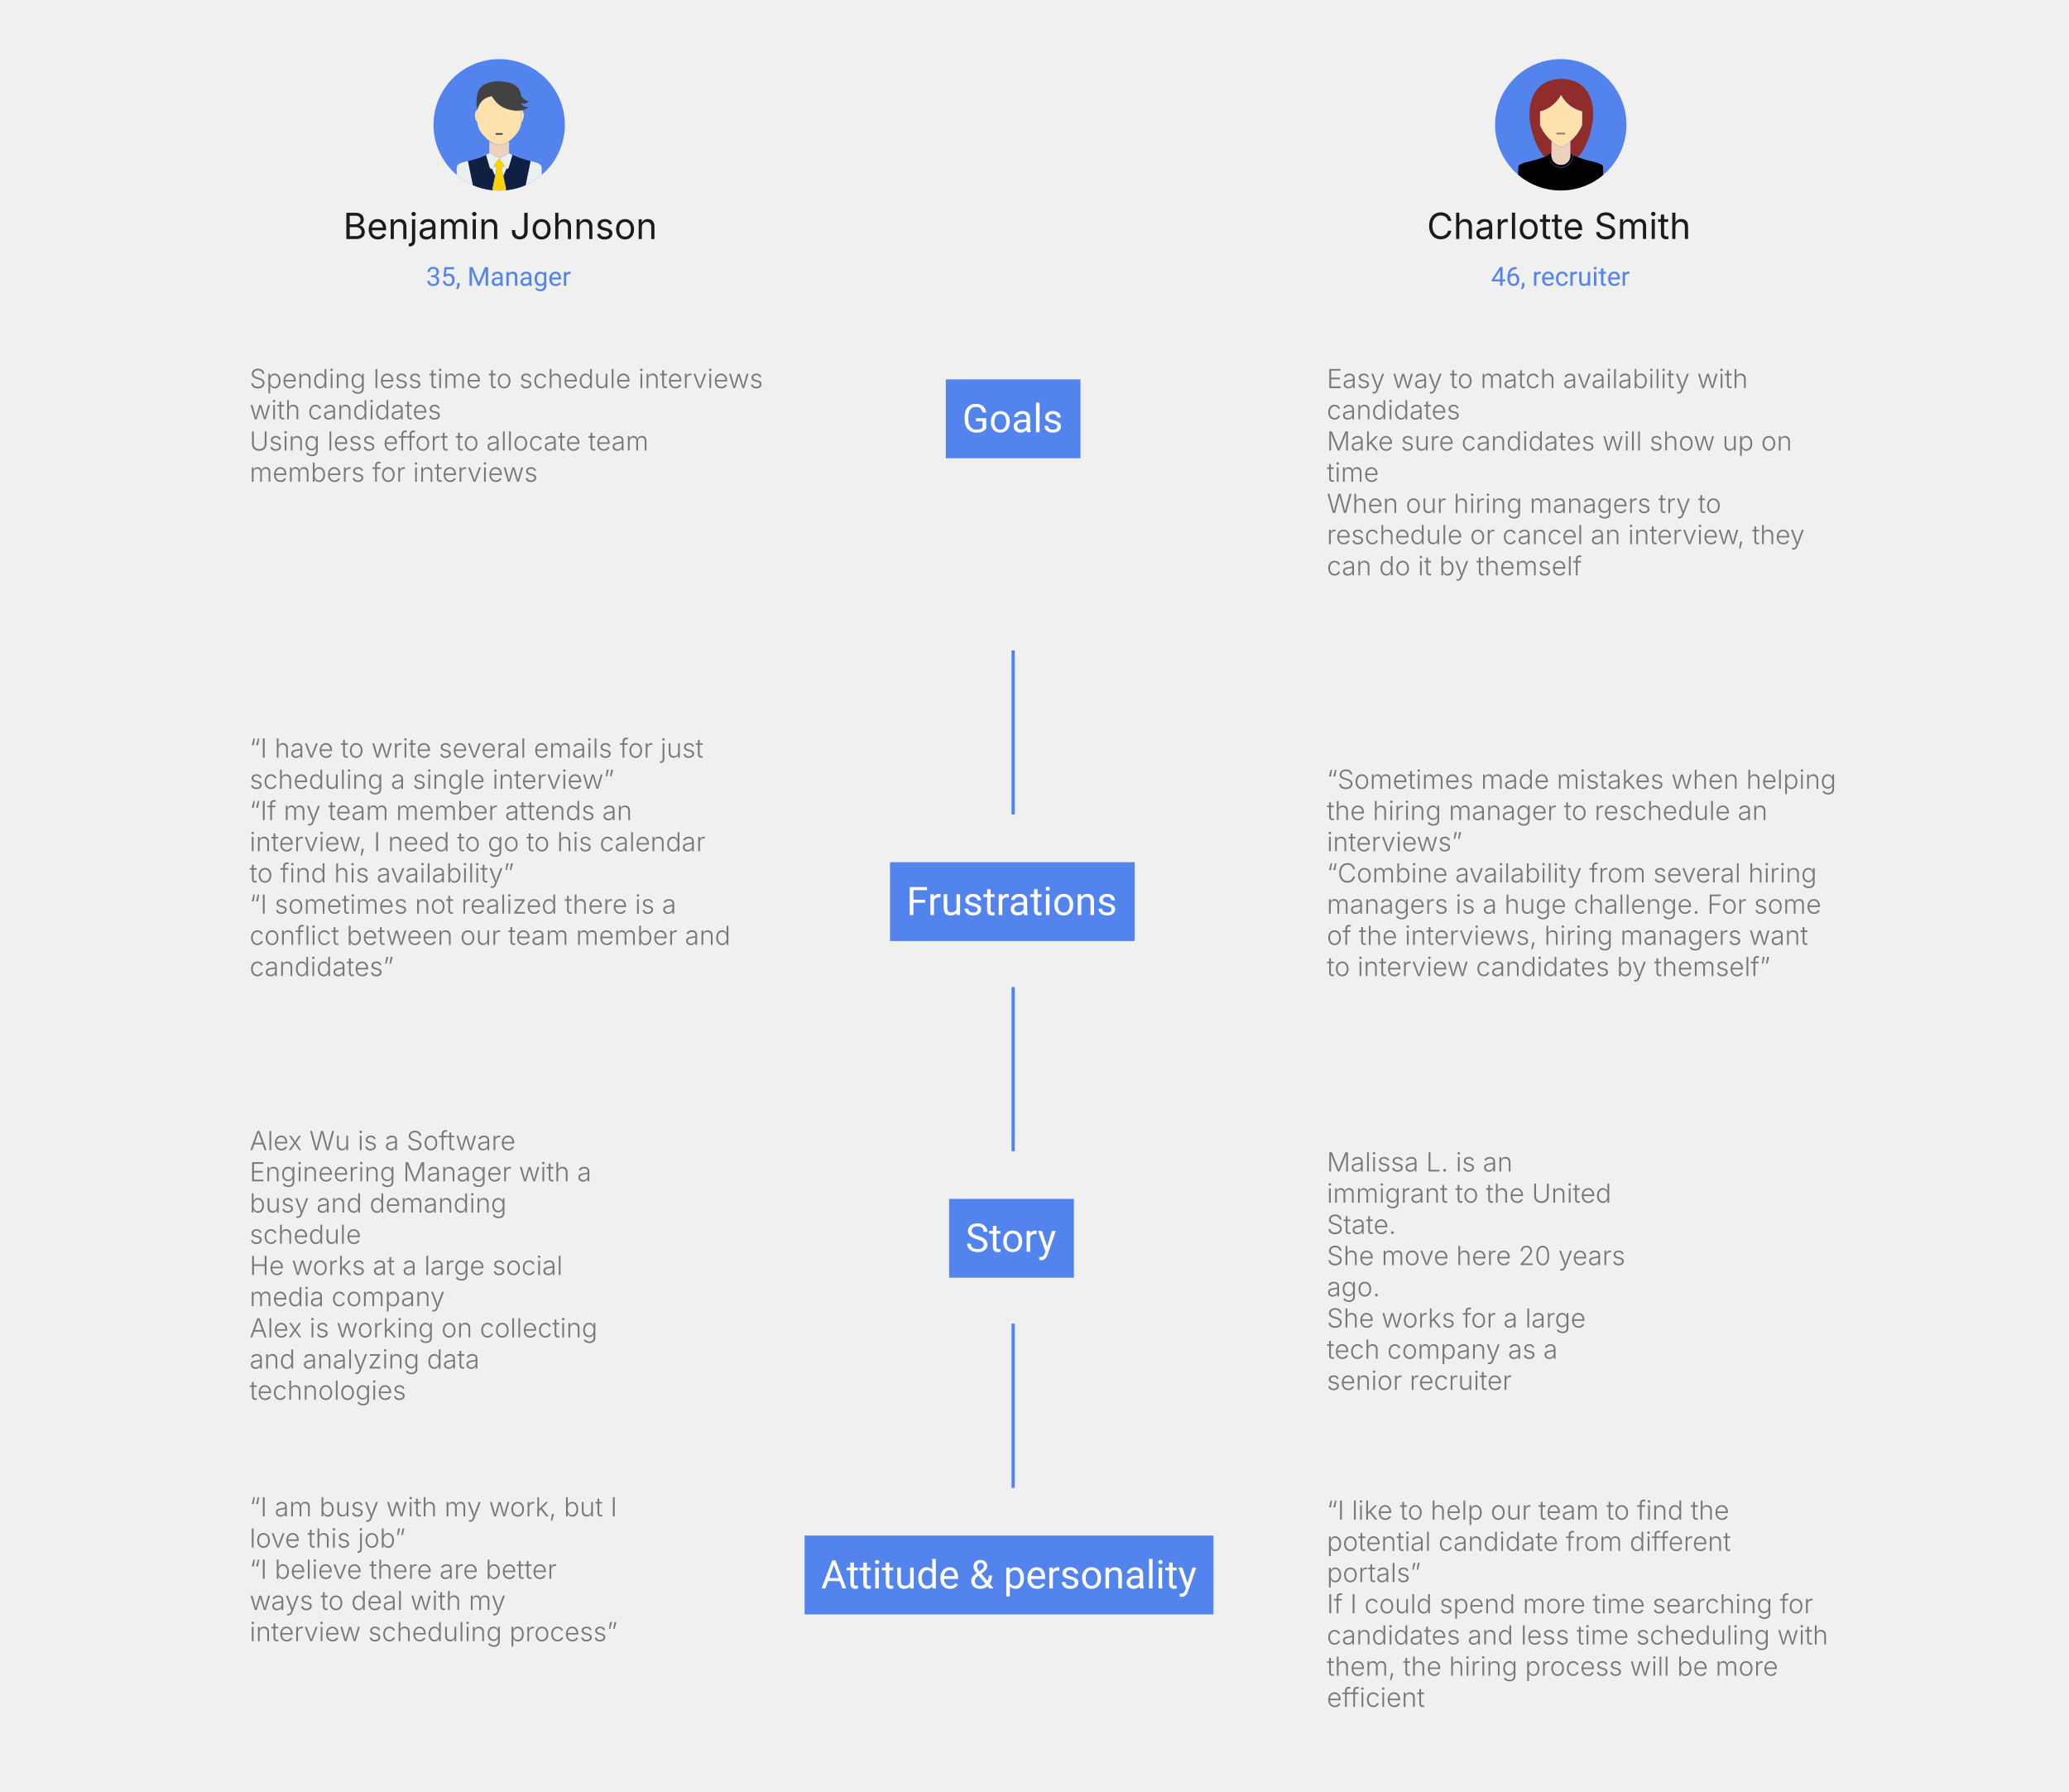
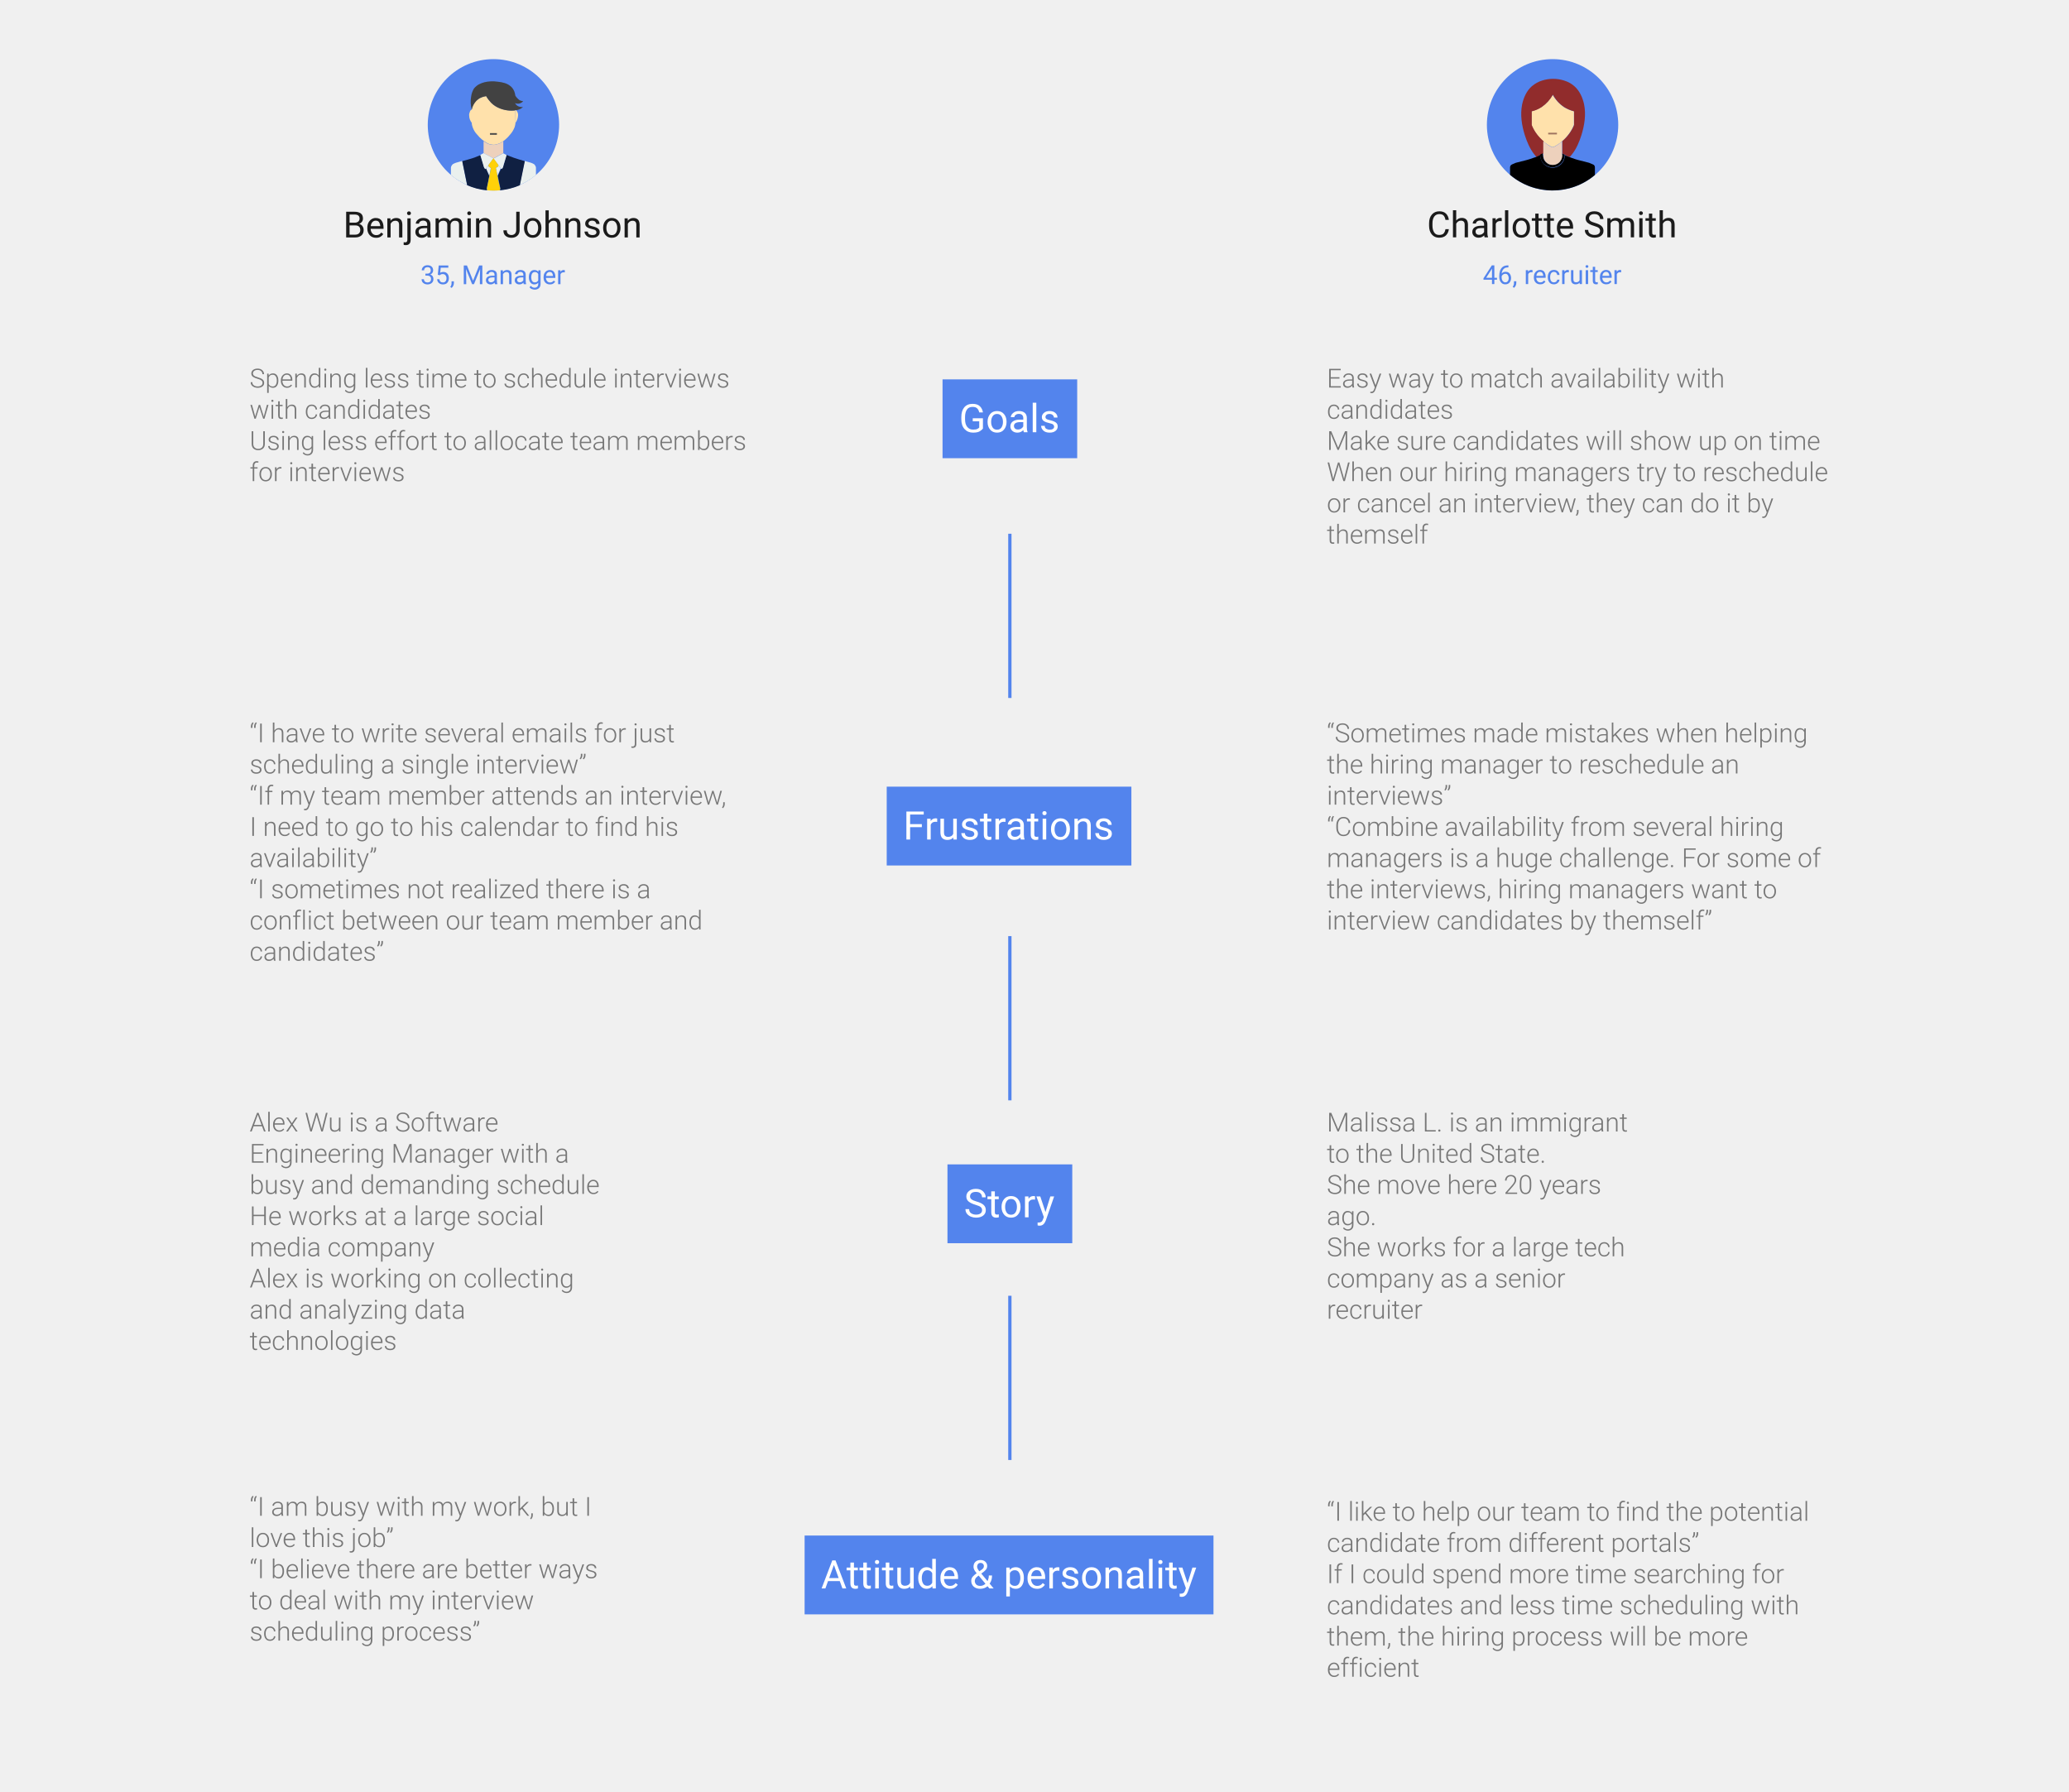
<svg xmlns="http://www.w3.org/2000/svg" width="1260" height="1091" viewBox="0 0 1260 1091" fill="none">
-   <path d="M304 116C326.091 116 344 98.091 344 76C344 53.909 326.091 36 304 36C281.909 36 264 53.909 264 76C264 98.091 281.909 116 304 116Z" fill="#5384ED" />
-   <path d="M326.889 99.111C327.556 99.333 328.222 99.667 328.778 100C329.333 100.556 329.778 101.222 329.889 102V106.556C326.889 109.111 323.556 111.111 320 112.667L323 98L324.556 98.445L326.889 99.111Z" fill="#EAF0EE" />
-   <path d="M281.111 99.111C280.444 99.333 279.778 99.667 279.222 100C278.667 100.556 278.222 101.222 278.111 102V106.556C281.111 109.111 284.444 111.111 288 112.667L285 98L283.444 98.445L281.111 99.111Z" fill="#EAF0EE" />
-   <path d="M317.222 67.222C314.111 67.555 311 67.111 308.111 66C306.111 65.333 304.222 64.111 302.667 62.556C301.444 61.333 300.444 60 299.556 58.444C298.333 58.556 297.222 59 296.222 59.444C295.222 60 294.444 60.556 293.667 61.222C292.111 62.778 291.111 64.667 290.778 66.667V74.778C290.778 75.667 291 76.555 291.333 77.444C291.889 79.111 292.889 80.778 294.222 82.111C295.889 84.222 298 85.889 300.333 87.222C300.889 87.555 301.667 87.778 302.333 87.889C303.556 88.222 304.778 88.222 305.889 87.889C306.556 87.667 307.222 87.444 307.889 87.222C310.333 85.889 312.333 84.222 314 82.111C315.333 80.667 316.222 79.111 316.889 77.444C317.222 76.555 317.333 75.667 317.444 74.778L317.222 67.222Z" fill="#FFE1AB" />
-   <path d="M317.333 58.222C317.222 57.333 317 56.333 316.667 55.556C316.111 54.333 315.333 53.111 314.222 52.333C312.222 50.667 309.556 50.111 306.889 49.778C305.333 49.556 303.667 49.444 302.111 49.556C299.667 49.667 297.333 50.222 295.222 51.333C294.111 51.889 293.111 52.778 292.222 53.778C291.222 55.333 290.667 57 290.444 58.667C289.889 61.333 290.111 64.222 290.778 66.778C291.222 64.667 292.222 62.889 293.667 61.333C294.444 60.667 295.222 59.889 296.222 59.556C297.333 59 298.444 58.778 299.556 58.556C300.444 60.111 301.444 61.333 302.667 62.667C304.222 64.222 306.111 65.333 308.111 66.111C311.556 67.444 315.667 67.778 318.889 66.889C320.111 66.556 321.111 66 322 65.111C320.778 65.333 319.444 65 318.444 64.333C317.889 63.889 317.444 63.333 317.111 62.778C318.889 63.556 320.889 63.111 322.111 61.556C321.333 61.556 320.556 61.333 319.889 61C318.889 60.222 317.889 59.222 317.333 58.222Z" fill="#424242" />
-   <path d="M317.222 67.222C317.444 67.222 317.556 67.222 317.778 67.111C318.111 67.444 318.333 67.667 318.556 68.111C318.889 68.778 319.111 69.667 319 70.444C318.889 72 318.333 73.667 317.333 74.889L317.222 67.222Z" fill="#FFE1AB" />
-   <path d="M298 85.889C298.667 86.445 299.444 86.889 300.222 87.333C300.778 87.667 301.556 87.889 302.222 88C303.444 88.333 304.667 88.333 305.778 88C306.444 87.778 307.111 87.556 307.778 87.333C308.556 86.889 309.333 86.556 310 85.889V93.222L304 96.445L298 93.222V85.889Z" fill="#EDD1BC" />
-   <path d="M307 101C307 101.333 306.889 101.556 306.556 101.556L305.889 102C305.778 102 305.778 102.111 305.667 102.111H305.444C305.778 103.778 306.111 105.444 306.444 107L308.444 102.444L303.889 96.333L306.889 100.444L307 101Z" fill="#EAF0EE" />
-   <path d="M299.444 102.556L301.444 107.111C301.778 105.444 302.111 103.778 302.444 102.222H302.333C302.222 102.222 302.222 102.222 302.111 102.111L301.444 101.667C301.222 101.556 301 101.222 301 101V100.556L304 96.445L299.444 102.556Z" fill="#EAF0EE" />
-   <path d="M316.556 96.111C315 95.555 313.556 95 312 94.333L310 101.111C309.889 101.667 309.556 102 309.444 102.444L309.222 102.667C309 103 308.778 103 308.667 102.667V102.556L306.667 107.111C307.222 109.667 307.667 112.222 308.222 114.778L308 115.889C312.222 115.444 316.333 114.444 320.111 112.778L323.111 98.111C320.889 97.444 318.667 96.889 316.556 96.111Z" fill="#102042" />
-   <path d="M301.444 107.111L299.444 102.555V102.667C299.222 103 299 103 298.889 102.667L298.667 102.444C298.333 102 298.111 101.667 298.111 101.111L296.111 94.444C294.556 95 293.111 95.778 291.556 96.222C289.444 96.889 287.222 97.555 285 98.111L288 112.778C291.778 114.444 295.889 115.555 300.111 115.889L299.889 114.778C300.444 112.222 301 109.667 301.444 107.111Z" fill="#102042" />
-   <path d="M308.667 102.667C308.889 103 309.111 103 309.222 102.667L309.444 102.444C309.778 102 310 101.667 310 101.111L312 94.444L310 93.333L304 96.555L308.667 102.667Z" fill="#EAF0EE" />
-   <path d="M298.556 102.444L298.778 102.667C299 103 299.222 103 299.333 102.667L304 96.444L298 93.222L296 94.333L298 101.111C298.111 101.667 298.333 102 298.556 102.444Z" fill="#EAF0EE" />
-   <path d="M306.444 107C306.111 105.333 305.778 103.667 305.444 102.111H305.667C305.778 102.111 305.778 102.111 305.889 102L306.556 101.556C306.778 101.444 307 101.111 307 101V100.444L304 96.333L301 100.444V101C301 101.333 301.111 101.556 301.444 101.667L302.111 102.111C302.222 102.111 302.222 102.222 302.333 102.222H302.556C302.222 103.889 301.889 105.556 301.556 107.111C301 109.667 300.556 112.222 300 114.778L300.222 115.889C302.778 116.111 305.333 116.111 307.889 115.889L308.111 114.778C307.444 112.111 306.889 109.556 306.444 107Z" fill="#FFD109" />
-   <path d="M290.778 66.667V74.778C289.778 73.444 289.222 72 289.222 70.333C289.111 69.555 289.333 68.778 289.667 68C289.778 67.444 290.111 67.111 290.778 66.667Z" fill="#FFE1AB" />
-   <path d="M301.889 81.555H306.111" stroke="#494949" stroke-miterlimit="10" />
-   <text fill="#1B1B1B" xml:space="preserve" style="white-space: pre" font-family="Inter" font-size="22" letter-spacing="0em">
-     <tspan x="209" y="145.556">Benjamin Johnson</tspan>
+   <path d="M300.5 116C322.591 116 340.5 98.091 340.5 76C340.5 53.909 322.591 36 300.5 36C278.409 36 260.5 53.909 260.5 76C260.5 98.091 278.409 116 300.5 116Z" fill="#5384ED" />
+   <path d="M323.389 99.111C324.056 99.333 324.722 99.667 325.278 100C325.833 100.556 326.278 101.222 326.389 102V106.556C323.389 109.111 320.056 111.111 316.5 112.667L319.5 98L321.056 98.445L323.389 99.111Z" fill="#EAF0EE" />
+   <path d="M277.611 99.111C276.944 99.333 276.278 99.667 275.722 100C275.167 100.556 274.722 101.222 274.611 102V106.556C277.611 109.111 280.944 111.111 284.5 112.667L281.5 98L279.944 98.445L277.611 99.111Z" fill="#EAF0EE" />
+   <path d="M313.722 67.222C310.611 67.555 307.5 67.111 304.611 66C302.611 65.333 300.722 64.111 299.167 62.556C297.944 61.333 296.944 60 296.056 58.444C294.833 58.556 293.722 59 292.722 59.444C291.722 60 290.944 60.556 290.167 61.222C288.611 62.778 287.611 64.667 287.278 66.667V74.778C287.278 75.667 287.5 76.555 287.833 77.444C288.389 79.111 289.389 80.778 290.722 82.111C292.389 84.222 294.5 85.889 296.833 87.222C297.389 87.555 298.167 87.778 298.833 87.889C300.056 88.222 301.278 88.222 302.389 87.889C303.056 87.667 303.722 87.444 304.389 87.222C306.833 85.889 308.833 84.222 310.5 82.111C311.833 80.667 312.722 79.111 313.389 77.444C313.722 76.555 313.833 75.667 313.944 74.778L313.722 67.222Z" fill="#FFE1AB" />
+   <path d="M313.833 58.222C313.722 57.333 313.5 56.333 313.167 55.556C312.611 54.333 311.833 53.111 310.722 52.333C308.722 50.667 306.056 50.111 303.389 49.778C301.833 49.556 300.167 49.444 298.611 49.556C296.167 49.667 293.833 50.222 291.722 51.333C290.611 51.889 289.611 52.778 288.722 53.778C287.722 55.333 287.167 57 286.944 58.667C286.389 61.333 286.611 64.222 287.278 66.778C287.722 64.667 288.722 62.889 290.167 61.333C290.944 60.667 291.722 59.889 292.722 59.556C293.833 59 294.944 58.778 296.056 58.556C296.944 60.111 297.944 61.333 299.167 62.667C300.722 64.222 302.611 65.333 304.611 66.111C308.056 67.444 312.167 67.778 315.389 66.889C316.611 66.556 317.611 66 318.5 65.111C317.278 65.333 315.944 65 314.944 64.333C314.389 63.889 313.944 63.333 313.611 62.778C315.389 63.556 317.389 63.111 318.611 61.556C317.833 61.556 317.056 61.333 316.389 61C315.389 60.222 314.389 59.222 313.833 58.222Z" fill="#424242" />
+   <path d="M313.722 67.222C313.944 67.222 314.056 67.222 314.278 67.111C314.611 67.444 314.833 67.667 315.056 68.111C315.389 68.778 315.611 69.667 315.5 70.444C315.389 72 314.833 73.667 313.833 74.889L313.722 67.222Z" fill="#FFE1AB" />
+   <path d="M294.5 85.889C295.167 86.445 295.944 86.889 296.722 87.333C297.278 87.667 298.056 87.889 298.722 88C299.944 88.333 301.167 88.333 302.278 88C302.944 87.778 303.611 87.556 304.278 87.333C305.056 86.889 305.833 86.556 306.5 85.889V93.222L300.5 96.445L294.5 93.222V85.889Z" fill="#EDD1BC" />
+   <path d="M303.5 101C303.5 101.333 303.389 101.556 303.056 101.556L302.389 102C302.278 102 302.278 102.111 302.167 102.111H301.944C302.278 103.778 302.611 105.444 302.944 107L304.944 102.444L300.389 96.333L303.389 100.444L303.5 101Z" fill="#EAF0EE" />
+   <path d="M295.944 102.556L297.944 107.111C298.278 105.444 298.611 103.778 298.944 102.222H298.833C298.722 102.222 298.722 102.222 298.611 102.111L297.944 101.667C297.722 101.556 297.5 101.222 297.5 101V100.556L300.5 96.445L295.944 102.556Z" fill="#EAF0EE" />
+   <path d="M313.056 96.111C311.5 95.555 310.056 95 308.5 94.333L306.5 101.111C306.389 101.667 306.056 102 305.944 102.444L305.722 102.667C305.5 103 305.278 103 305.167 102.667V102.556L303.167 107.111C303.722 109.667 304.167 112.222 304.722 114.778L304.5 115.889C308.722 115.444 312.833 114.444 316.611 112.778L319.611 98.111C317.389 97.444 315.167 96.889 313.056 96.111Z" fill="#102042" />
+   <path d="M297.944 107.111L295.944 102.555V102.667C295.722 103 295.5 103 295.389 102.667L295.167 102.444C294.833 102 294.611 101.667 294.611 101.111L292.611 94.444C291.056 95 289.611 95.778 288.056 96.222C285.944 96.889 283.722 97.555 281.5 98.111L284.5 112.778C288.278 114.444 292.389 115.555 296.611 115.889L296.389 114.778C296.944 112.222 297.5 109.667 297.944 107.111Z" fill="#102042" />
+   <path d="M305.167 102.667C305.389 103 305.611 103 305.722 102.667L305.944 102.444C306.278 102 306.5 101.667 306.5 101.111L308.5 94.444L306.5 93.333L300.5 96.555L305.167 102.667Z" fill="#EAF0EE" />
+   <path d="M295.056 102.444L295.278 102.667C295.5 103 295.722 103 295.833 102.667L300.5 96.444L294.5 93.222L292.5 94.333L294.5 101.111C294.611 101.667 294.833 102 295.056 102.444Z" fill="#EAF0EE" />
+   <path d="M302.944 107C302.611 105.333 302.278 103.667 301.944 102.111H302.167C302.278 102.111 302.278 102.111 302.389 102L303.056 101.556C303.278 101.444 303.5 101.111 303.5 101V100.444L300.5 96.333L297.5 100.444V101C297.5 101.333 297.611 101.556 297.944 101.667L298.611 102.111C298.722 102.111 298.722 102.222 298.833 102.222H299.056C298.722 103.889 298.389 105.556 298.056 107.111C297.5 109.667 297.056 112.222 296.5 114.778L296.722 115.889C299.278 116.111 301.833 116.111 304.389 115.889L304.611 114.778C303.944 112.111 303.389 109.556 302.944 107Z" fill="#FFD109" />
+   <path d="M287.278 66.667V74.778C286.278 73.444 285.722 72 285.722 70.333C285.611 69.555 285.833 68.778 286.167 68C286.278 67.444 286.611 67.111 287.278 66.667Z" fill="#FFE1AB" />
+   <path d="M298.389 81.555H302.611" stroke="#494949" stroke-miterlimit="10" />
+   <text fill="#1B1B1B" xml:space="preserve" style="white-space: pre" font-family="Roboto" font-size="22" letter-spacing="0em">
+     <tspan x="209" y="144.575">Benjamin Johnson</tspan>
  </text>
  <text fill="#5384ED" xml:space="preserve" style="white-space: pre" font-family="Roboto" font-size="16" letter-spacing="0em">
-     <tspan x="259.5" y="174.024">35, Manager</tspan>
+     <tspan x="256" y="173.024">35, Manager</tspan>
  </text>
-   <path d="M950.5 116C972.591 116 990.5 98.091 990.5 76C990.5 53.909 972.591 36 950.5 36C928.409 36 910.5 53.909 910.5 76C910.5 98.091 928.409 116 950.5 116Z" fill="#5384ED" />
-   <path d="M963.5 67.778V75.889C963.5 76.222 963.389 76.445 963.278 76.667C960.944 82 956.833 86.445 951.611 89.222L951.5 89.333C951.167 89.445 950.944 89.556 950.611 89.556H950.5C950.167 89.556 949.833 89.445 949.611 89.333L949.5 89.222C944.278 86.445 940.167 82 937.833 76.667C937.722 76.445 937.611 76.111 937.611 75.889V67.778C939.722 67.222 941.833 66.333 943.611 65.222C946.5 63.333 948.833 60.778 950.5 57.667C952.167 60.667 954.5 63.222 957.389 65.222C959.278 66.333 961.278 67.222 963.5 67.778Z" fill="#FFE1AB" />
-   <path d="M959.167 94.889L956.389 93.445V86C959.389 83.445 961.833 80.222 963.389 76.667C963.5 76.445 963.611 76.111 963.611 75.889V67.778C961.5 67.222 959.389 66.334 957.611 65.222C954.722 63.334 952.389 60.778 950.722 57.667C949.055 60.667 946.722 63.222 943.833 65.222C941.944 66.445 939.944 67.333 937.833 67.778V75.889C937.833 76.222 937.944 76.445 938.055 76.667C939.611 80.333 942.055 83.445 945.055 86V93.445L942.167 94.889C941.722 95.111 941.167 95.333 940.611 95.556C940.167 95 939.722 94.445 939.278 93.889C936.611 90.445 934.944 86.445 933.611 82.334C931.722 76.334 930.722 69.889 931.944 63.667C932.833 59.445 934.722 55.222 937.944 52.445C939.833 50.889 941.944 49.667 944.278 49C948.611 47.667 953.167 47.667 957.389 49C959.722 49.667 961.944 50.889 963.722 52.445C966.944 55.222 968.833 59.445 969.722 63.667C970.944 69.889 969.944 76.222 968.055 82.334C966.722 86.445 965.055 90.556 962.389 93.889C961.944 94.445 961.5 95 961.055 95.556C960.167 95.445 959.611 95.222 959.167 94.889Z" fill="#912C2C" />
-   <path d="M944.722 94.556C944.722 97.778 947.278 100.333 950.5 100.333C953.722 100.333 956.278 97.778 956.278 94.556V93.445L957.833 94.222V94.445C957.833 98.556 954.5 101.889 950.389 101.889C946.278 101.889 942.944 98.556 942.944 94.445V94.111L944.5 93.334L944.722 94.556Z" fill="black" />
-   <path d="M976.278 101.889C976.278 101.111 975.833 100.333 975.056 100.111L973.5 99.445C973.056 99.222 972.722 99.111 972.278 99L966.167 97.445C965.611 97.333 965.167 97.111 964.611 97L961.722 96C960.833 95.667 960.056 95.333 959.167 95L957.944 94.445V94.667C957.944 98.778 954.611 102.111 950.5 102.111C946.389 102.111 943.056 98.778 943.056 94.667C943.056 94.556 943.056 94.445 943.056 94.333L941.722 95C940.944 95.445 940.056 95.778 939.167 96L936.278 97C935.722 97.111 935.278 97.333 934.722 97.445L928.611 99C928.167 99.111 927.722 99.222 927.389 99.445L925.833 100.111C925.056 100.444 924.611 101.111 924.611 101.889V106.444C939.5 119.111 961.389 119.111 976.278 106.556V101.889Z" fill="black" />
-   <path d="M956.278 93.556V86.111C954.833 87.334 953.278 88.445 951.611 89.334L951.5 89.445C951.167 89.556 950.944 89.667 950.611 89.667H950.5C950.167 89.667 949.833 89.556 949.611 89.445L949.5 89.334C947.833 88.445 946.278 87.334 944.833 86.111V94.667C944.833 97.889 947.389 100.445 950.611 100.445C953.833 100.445 956.389 97.889 956.389 94.667L956.278 93.556C956.389 93.556 956.278 93.556 956.278 93.556Z" fill="#EDD1BC" />
-   <path d="M947.833 81.333H953.167" stroke="#9E745F" stroke-miterlimit="10" />
-   <text fill="#1B1B1B" xml:space="preserve" style="white-space: pre" font-family="Inter" font-size="22" letter-spacing="0em">
-     <tspan x="869" y="145.5">Charlotte Smith</tspan>
+   <path d="M945.5 116C967.591 116 985.5 98.091 985.5 76C985.5 53.909 967.591 36 945.5 36C923.409 36 905.5 53.909 905.5 76C905.5 98.091 923.409 116 945.5 116Z" fill="#5384ED" />
+   <path d="M958.5 67.778V75.889C958.5 76.222 958.389 76.445 958.278 76.667C955.944 82 951.833 86.445 946.611 89.222L946.5 89.333C946.167 89.445 945.944 89.556 945.611 89.556H945.5C945.167 89.556 944.833 89.445 944.611 89.333L944.5 89.222C939.278 86.445 935.167 82 932.833 76.667C932.722 76.445 932.611 76.111 932.611 75.889V67.778C934.722 67.222 936.833 66.333 938.611 65.222C941.5 63.333 943.833 60.778 945.5 57.667C947.167 60.667 949.5 63.222 952.389 65.222C954.278 66.333 956.278 67.222 958.5 67.778Z" fill="#FFE1AB" />
+   <path d="M954.167 94.889L951.389 93.445V86C954.389 83.445 956.833 80.222 958.389 76.667C958.5 76.445 958.611 76.111 958.611 75.889V67.778C956.5 67.222 954.389 66.334 952.611 65.222C949.722 63.334 947.389 60.778 945.722 57.667C944.055 60.667 941.722 63.222 938.833 65.222C936.944 66.445 934.944 67.333 932.833 67.778V75.889C932.833 76.222 932.944 76.445 933.055 76.667C934.611 80.333 937.055 83.445 940.055 86V93.445L937.167 94.889C936.722 95.111 936.167 95.333 935.611 95.556C935.167 95 934.722 94.445 934.278 93.889C931.611 90.445 929.944 86.445 928.611 82.334C926.722 76.334 925.722 69.889 926.944 63.667C927.833 59.445 929.722 55.222 932.944 52.445C934.833 50.889 936.944 49.667 939.278 49C943.611 47.667 948.167 47.667 952.389 49C954.722 49.667 956.944 50.889 958.722 52.445C961.944 55.222 963.833 59.445 964.722 63.667C965.944 69.889 964.944 76.222 963.055 82.334C961.722 86.445 960.055 90.556 957.389 93.889C956.944 94.445 956.5 95 956.055 95.556C955.167 95.445 954.611 95.222 954.167 94.889Z" fill="#912C2C" />
+   <path d="M939.722 94.556C939.722 97.778 942.278 100.333 945.5 100.333C948.722 100.333 951.278 97.778 951.278 94.556V93.445L952.833 94.222V94.445C952.833 98.556 949.5 101.889 945.389 101.889C941.278 101.889 937.944 98.556 937.944 94.445V94.111L939.5 93.334L939.722 94.556Z" fill="black" />
+   <path d="M971.278 101.889C971.278 101.111 970.833 100.333 970.056 100.111L968.5 99.445C968.056 99.222 967.722 99.111 967.278 99L961.167 97.445C960.611 97.333 960.167 97.111 959.611 97L956.722 96C955.833 95.667 955.056 95.333 954.167 95L952.944 94.445V94.667C952.944 98.778 949.611 102.111 945.5 102.111C941.389 102.111 938.056 98.778 938.056 94.667C938.056 94.556 938.056 94.445 938.056 94.333L936.722 95C935.944 95.445 935.056 95.778 934.167 96L931.278 97C930.722 97.111 930.278 97.333 929.722 97.445L923.611 99C923.167 99.111 922.722 99.222 922.389 99.445L920.833 100.111C920.056 100.444 919.611 101.111 919.611 101.889V106.444C934.5 119.111 956.389 119.111 971.278 106.556V101.889Z" fill="black" />
+   <path d="M951.278 93.556V86.111C949.833 87.334 948.278 88.445 946.611 89.334L946.5 89.445C946.167 89.556 945.944 89.667 945.611 89.667H945.5C945.167 89.667 944.833 89.556 944.611 89.445L944.5 89.334C942.833 88.445 941.278 87.334 939.833 86.111V94.667C939.833 97.889 942.389 100.445 945.611 100.445C948.833 100.445 951.389 97.889 951.389 94.667L951.278 93.556C951.389 93.556 951.278 93.556 951.278 93.556Z" fill="#EDD1BC" />
+   <path d="M942.833 81.333H948.167" stroke="#9E745F" stroke-miterlimit="10" />
+   <text fill="#1B1B1B" xml:space="preserve" style="white-space: pre" font-family="Roboto" font-size="22" letter-spacing="0em">
+     <tspan x="869" y="144.52">Charlotte Smith</tspan>
  </text>
  <text fill="#5384ED" xml:space="preserve" style="white-space: pre" font-family="Roboto" font-size="16" letter-spacing="0em">
-     <tspan x="908" y="173.969">46, recruiter</tspan>
+     <tspan x="903" y="172.969">46, recruiter</tspan>
  </text>
-   <rect width="82" height="48" transform="translate(576 231)" fill="#5384ED" />
+   <rect width="82" height="48" transform="translate(574 231)" fill="#5384ED" />
  <text fill="white" xml:space="preserve" style="white-space: pre" font-family="Roboto" font-size="24" letter-spacing="0em">
-     <tspan x="586" y="263.203">Goals</tspan>
+     <tspan x="584" y="263.203">Goals</tspan>
  </text>
-   <rect width="149" height="48" transform="translate(542 525)" fill="#5384ED" />
+   <rect width="149" height="48" transform="translate(540 479)" fill="#5384ED" />
  <text fill="white" xml:space="preserve" style="white-space: pre" font-family="Roboto" font-size="24" letter-spacing="0em">
-     <tspan x="552" y="557.203">Frustrations</tspan>
+     <tspan x="550" y="511.203">Frustrations</tspan>
  </text>
-   <rect width="76" height="48" transform="translate(578 730)" fill="#5384ED" />
+   <rect width="76" height="48" transform="translate(577 709)" fill="#5384ED" />
  <text fill="white" xml:space="preserve" style="white-space: pre" font-family="Roboto" font-size="24" letter-spacing="0em">
-     <tspan x="588" y="762.203">Story</tspan>
+     <tspan x="587" y="741.203">Story</tspan>
  </text>
  <rect width="249" height="48" transform="translate(490 935)" fill="#5384ED" />
  <text fill="white" xml:space="preserve" style="white-space: pre" font-family="Roboto" font-size="24" letter-spacing="0em">
    <tspan x="500" y="967.203">Attitude &amp; personality</tspan>
  </text>
-   <path d="M617 396L617 496" stroke="#5384ED" stroke-width="2" />
-   <path d="M617 601L617 701" stroke="#5384ED" stroke-width="2" />
-   <path d="M617 806L617 906" stroke="#5384ED" stroke-width="2" />
-   <text fill="#777777" xml:space="preserve" style="white-space: pre" font-family="Inter" font-size="16" font-weight="300" letter-spacing="0em">
-     <tspan x="152" y="236.318">Spending less time to schedule interviews </tspan>
-     <tspan x="152" y="255.318">with candidates
+   <path d="M615 325L615 425" stroke="#5384ED" stroke-width="2" />
+   <path d="M615 570L615 670" stroke="#5384ED" stroke-width="2" />
+   <path d="M615 789L615 889" stroke="#5384ED" stroke-width="2" />
+   <text fill="#777777" xml:space="preserve" style="white-space: pre" font-family="Roboto" font-size="16" font-weight="300" letter-spacing="0em">
+     <tspan x="152" y="235.969">Spending less time to schedule interviews </tspan>
+     <tspan x="152" y="254.969">with candidates
</tspan>
-     <tspan x="152" y="274.318">Using less effort to allocate team </tspan>
-     <tspan x="152" y="293.318">members for interviews</tspan>
+     <tspan x="152" y="273.969">Using less effort to allocate team members </tspan>
+     <tspan x="152" y="292.969">for interviews</tspan>
  </text>
-   <text fill="#777777" xml:space="preserve" style="white-space: pre" font-family="Inter" font-size="16" font-weight="300" letter-spacing="0em">
-     <tspan x="152" y="461.318">“I have to write several emails for just </tspan>
-     <tspan x="152" y="480.318">scheduling a single interview”
+   <text fill="#777777" xml:space="preserve" style="white-space: pre" font-family="Roboto" font-size="16" font-weight="300" letter-spacing="0em">
+     <tspan x="152" y="451.969">“I have to write several emails for just </tspan>
+     <tspan x="152" y="470.969">scheduling a single interview”
</tspan>
-     <tspan x="152" y="499.318">“If my team member attends an </tspan>
-     <tspan x="152" y="518.318">interview, I need to go to his calendar </tspan>
-     <tspan x="152" y="537.318">to find his availability”
+     <tspan x="152" y="489.969">“If my team member attends an interview, </tspan>
+     <tspan x="152" y="508.969">I need to go to his calendar to find his </tspan>
+     <tspan x="152" y="527.969">availability”
</tspan>
-     <tspan x="152" y="556.318">“I sometimes not realized there is a </tspan>
-     <tspan x="152" y="575.318">conflict between our team member and </tspan>
-     <tspan x="152" y="594.318">candidates”</tspan>
+     <tspan x="152" y="546.969">“I sometimes not realized there is a </tspan>
+     <tspan x="152" y="565.969">conflict between our team member and </tspan>
+     <tspan x="152" y="584.969">candidates”</tspan>
  </text>
-   <text fill="#777777" xml:space="preserve" style="white-space: pre" font-family="Inter" font-size="16" font-weight="300" letter-spacing="0em">
-     <tspan x="152" y="700.318">Alex Wu is a Software </tspan>
-     <tspan x="152" y="719.318">Engineering Manager with a </tspan>
-     <tspan x="152" y="738.318">busy and demanding </tspan>
-     <tspan x="152" y="757.318">schedule 
+   <text fill="#777777" xml:space="preserve" style="white-space: pre" font-family="Roboto" font-size="16" font-weight="300" letter-spacing="0em">
+     <tspan x="152" y="688.969">Alex Wu is a Software </tspan>
+     <tspan x="152" y="707.969">Engineering Manager with a </tspan>
+     <tspan x="152" y="726.969">busy and demanding schedule 
</tspan>
-     <tspan x="152" y="776.318">He works at a large social </tspan>
-     <tspan x="152" y="795.318">media company
+     <tspan x="152" y="745.969">He works at a large social </tspan>
+     <tspan x="152" y="764.969">media company
</tspan>
-     <tspan x="152" y="814.318">Alex is working on collecting </tspan>
-     <tspan x="152" y="833.318">and analyzing data </tspan>
-     <tspan x="152" y="852.318">technologies</tspan>
+     <tspan x="152" y="783.969">Alex is working on collecting </tspan>
+     <tspan x="152" y="802.969">and analyzing data </tspan>
+     <tspan x="152" y="821.969">technologies</tspan>
  </text>
-   <text fill="#777777" xml:space="preserve" style="white-space: pre" font-family="Inter" font-size="16" font-weight="300" letter-spacing="0em">
-     <tspan x="152" y="923.318">“I am busy with my work, but I </tspan>
-     <tspan x="152" y="942.318">love this job”
+   <text fill="#777777" xml:space="preserve" style="white-space: pre" font-family="Roboto" font-size="16" font-weight="300" letter-spacing="0em">
+     <tspan x="152" y="922.969">“I am busy with my work, but I </tspan>
+     <tspan x="152" y="941.969">love this job”
</tspan>
-     <tspan x="152" y="961.318">“I believe there are better </tspan>
-     <tspan x="152" y="980.318">ways to deal with my </tspan>
-     <tspan x="152" y="999.318">interview scheduling process”</tspan>
+     <tspan x="152" y="960.969">“I believe there are better ways </tspan>
+     <tspan x="152" y="979.969">to deal with my interview </tspan>
+     <tspan x="152" y="998.969">scheduling process”</tspan>
  </text>
-   <text fill="#777777" xml:space="preserve" style="white-space: pre" font-family="Inter" font-size="16" font-weight="300" letter-spacing="0em">
-     <tspan x="808" y="236.318">Easy way to match availability with </tspan>
-     <tspan x="808" y="255.318">candidates
+   <text fill="#777777" xml:space="preserve" style="white-space: pre" font-family="Roboto" font-size="16" font-weight="300" letter-spacing="0em">
+     <tspan x="808" y="235.969">Easy way to match availability with </tspan>
+     <tspan x="808" y="254.969">candidates
</tspan>
-     <tspan x="808" y="274.318">Make sure candidates will show up on </tspan>
-     <tspan x="808" y="293.318">time
+     <tspan x="808" y="273.969">Make sure candidates will show up on time
</tspan>
-     <tspan x="808" y="312.318">When our hiring managers try to </tspan>
-     <tspan x="808" y="331.318">reschedule or cancel an interview, they </tspan>
-     <tspan x="808" y="350.318">can do it by themself</tspan>
+     <tspan x="808" y="292.969">When our hiring managers try to reschedule </tspan>
+     <tspan x="808" y="311.969">or cancel an interview, they can do it by </tspan>
+     <tspan x="808" y="330.969">themself</tspan>
  </text>
-   <text fill="#777777" xml:space="preserve" style="white-space: pre" font-family="Inter" font-size="16" font-weight="300" letter-spacing="0em">
-     <tspan x="808" y="480.318">“Sometimes made mistakes when helping </tspan>
-     <tspan x="808" y="499.318">the hiring manager to reschedule an </tspan>
-     <tspan x="808" y="518.318">interviews”
+   <text fill="#777777" xml:space="preserve" style="white-space: pre" font-family="Roboto" font-size="16" font-weight="300" letter-spacing="0em">
+     <tspan x="808" y="451.969">“Sometimes made mistakes when helping </tspan>
+     <tspan x="808" y="470.969">the hiring manager to reschedule an </tspan>
+     <tspan x="808" y="489.969">interviews”
</tspan>
-     <tspan x="808" y="537.318">“Combine availability from several hiring </tspan>
-     <tspan x="808" y="556.318">managers is a huge challenge. For some </tspan>
-     <tspan x="808" y="575.318">of the interviews, hiring managers want </tspan>
-     <tspan x="808" y="594.318">to interview candidates by themself” </tspan>
+     <tspan x="808" y="508.969">“Combine availability from several hiring </tspan>
+     <tspan x="808" y="527.969">managers is a huge challenge. For some of </tspan>
+     <tspan x="808" y="546.969">the interviews, hiring managers want to </tspan>
+     <tspan x="808" y="565.969">interview candidates by themself” </tspan>
  </text>
-   <text fill="#777777" xml:space="preserve" style="white-space: pre" font-family="Inter" font-size="16" font-weight="300" letter-spacing="0em">
-     <tspan x="808" y="713.318">Malissa L. is an </tspan>
-     <tspan x="808" y="732.318">immigrant to the United </tspan>
-     <tspan x="808" y="751.318">State.
+   <text fill="#777777" xml:space="preserve" style="white-space: pre" font-family="Roboto" font-size="16" font-weight="300" letter-spacing="0em">
+     <tspan x="808" y="688.969">Malissa L. is an immigrant </tspan>
+     <tspan x="808" y="707.969">to the United State.
</tspan>
-     <tspan x="808" y="770.318">She move here 20 years </tspan>
-     <tspan x="808" y="789.318">ago.
+     <tspan x="808" y="726.969">She move here 20 years </tspan>
+     <tspan x="808" y="745.969">ago.
</tspan>
-     <tspan x="808" y="808.318">She works for a large </tspan>
-     <tspan x="808" y="827.318">tech company as a </tspan>
-     <tspan x="808" y="846.318">senior recruiter</tspan>
+     <tspan x="808" y="764.969">She works for a large tech </tspan>
+     <tspan x="808" y="783.969">company as a senior </tspan>
+     <tspan x="808" y="802.969">recruiter</tspan>
  </text>
-   <text fill="#777777" xml:space="preserve" style="white-space: pre" font-family="Inter" font-size="16" font-weight="300" letter-spacing="0em">
-     <tspan x="808" y="925.318">“I like to help our team to find the </tspan>
-     <tspan x="808" y="944.318">potential candidate from different </tspan>
-     <tspan x="808" y="963.318">portals”
+   <text fill="#777777" xml:space="preserve" style="white-space: pre" font-family="Roboto" font-size="16" font-weight="300" letter-spacing="0em">
+     <tspan x="808" y="925.969">“I like to help our team to find the potential </tspan>
+     <tspan x="808" y="944.969">candidate from different portals”
</tspan>
-     <tspan x="808" y="982.318">If I could spend more time searching for </tspan>
-     <tspan x="808" y="1001.32">candidates and less time scheduling with </tspan>
-     <tspan x="808" y="1020.32">them, the hiring process will be more </tspan>
-     <tspan x="808" y="1039.32">efficient </tspan>
+     <tspan x="808" y="963.969">If I could spend more time searching for </tspan>
+     <tspan x="808" y="982.969">candidates and less time scheduling with </tspan>
+     <tspan x="808" y="1001.97">them, the hiring process will be more </tspan>
+     <tspan x="808" y="1020.97">efficient </tspan>
  </text>
</svg>
